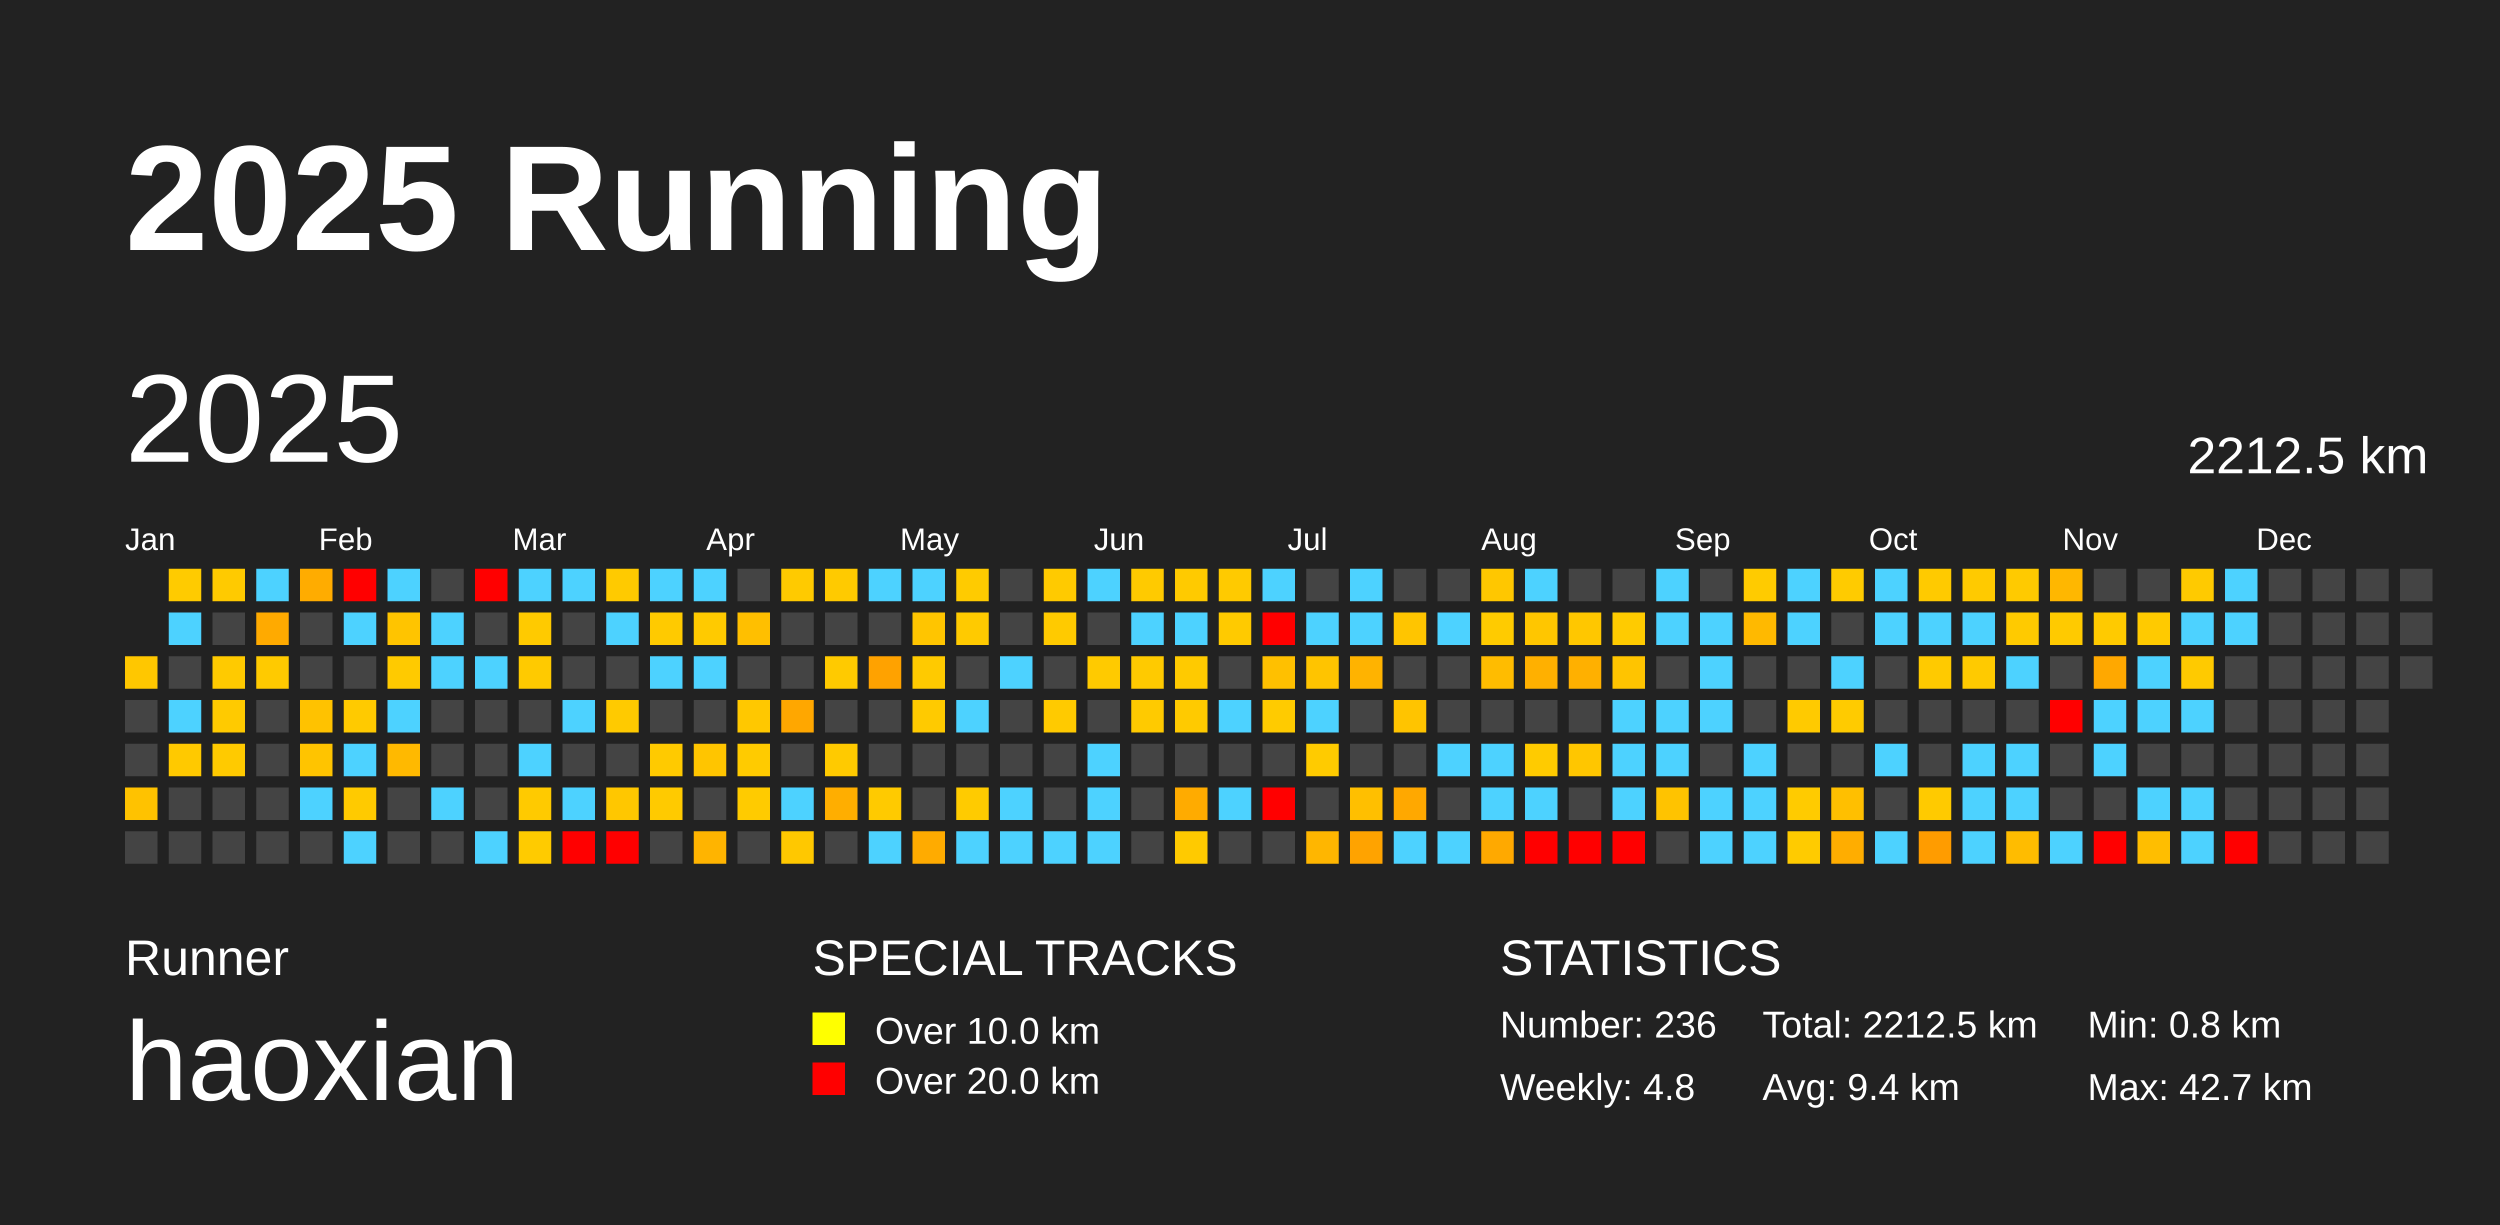
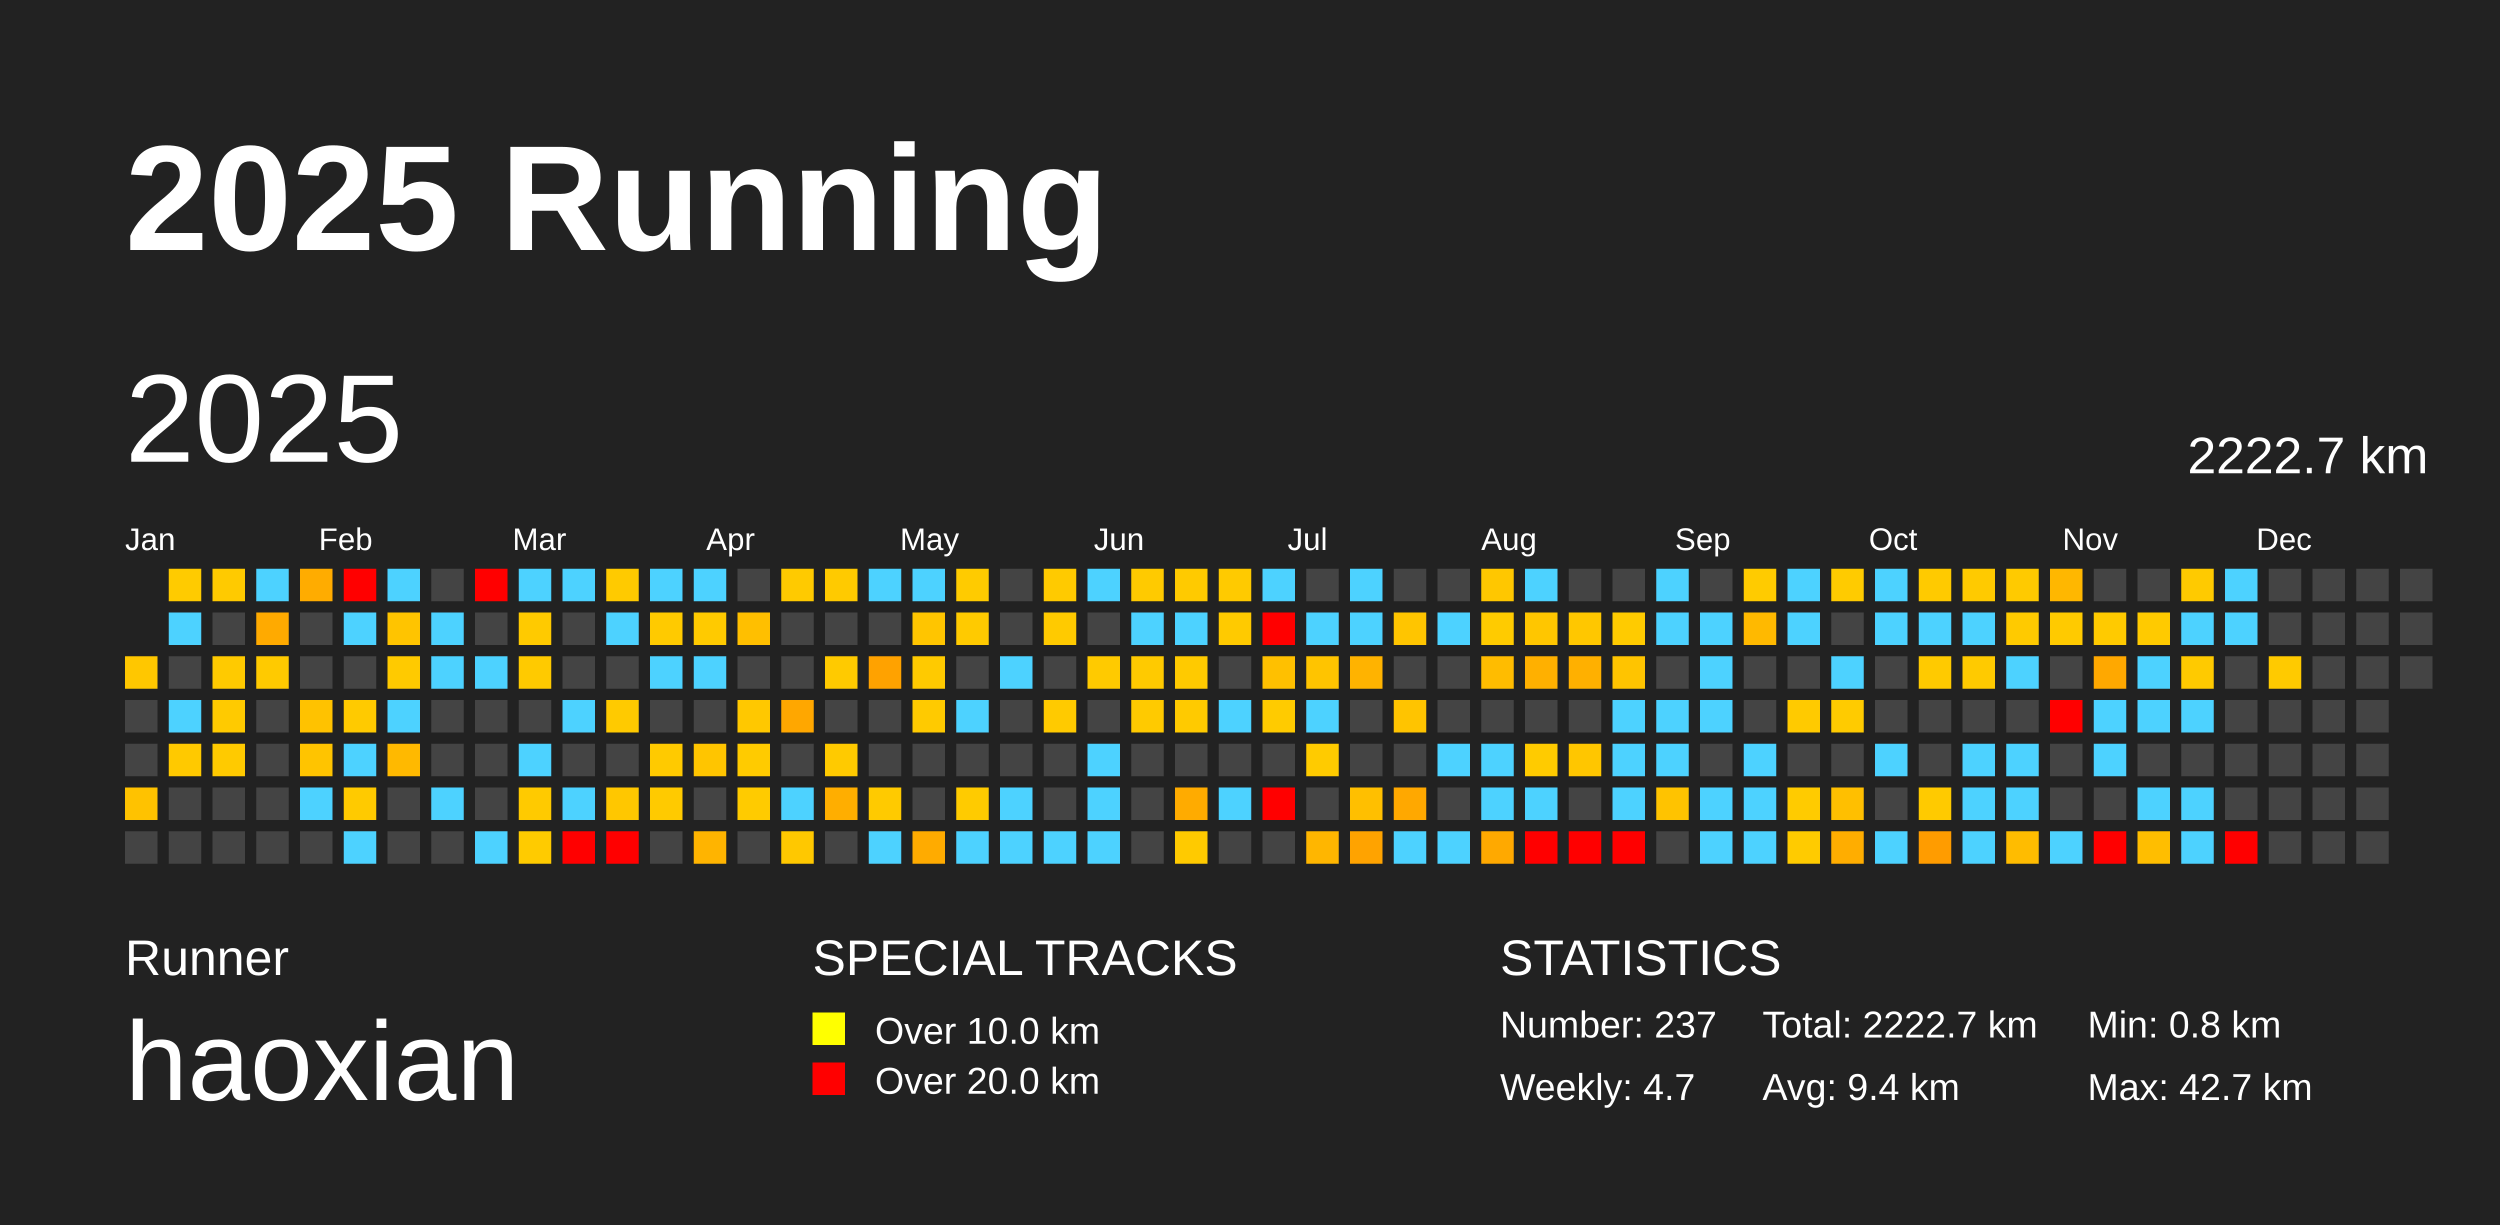
<svg xmlns="http://www.w3.org/2000/svg" baseProfile="full" height="98mm" version="1.1" viewBox="0,0,200,98" width="200mm">
  <defs />
  <rect fill="#222222" height="98" width="200" x="0" y="0" />
  <text fill="#FFFFFF" style="font-size:12px; font-family:Arial; font-weight:bold;" x="10" y="20">2025 Running</text>
  <text fill="#FFFFFF" style="font-size:4px; font-family:Arial" x="10" y="78">Runner</text>
  <text fill="#FFFFFF" style="font-size:9px; font-family:Arial" x="10" y="88">haoxian</text>
  <text fill="#FFFFFF" style="font-size:4px; font-family:Arial" x="65" y="78">SPECIAL TRACKS</text>
  <rect fill="yellow" height="2.6" width="2.6" x="65" y="81" />
  <text fill="#FFFFFF" style="font-size:3px; font-family:Arial" x="70" y="83.5">Over 10.0 km</text>
  <rect fill="red" height="2.6" width="2.6" x="65" y="85" />
  <text fill="#FFFFFF" style="font-size:3px; font-family:Arial" x="70" y="87.5">Over 20.0 km</text>
  <text fill="#FFFFFF" style="font-size:4px; font-family:Arial" x="120" y="78">STATISTICS</text>
-   <text fill="#FFFFFF" style="font-size:3px; font-family:Arial" x="120" y="83">Number: 236</text>
-   <text fill="#FFFFFF" style="font-size:3px; font-family:Arial" x="120" y="88">Weekly: 4.8</text>
-   <text fill="#FFFFFF" style="font-size:3px; font-family:Arial" x="141" y="83">Total: 2212.5 km</text>
+   <text fill="#FFFFFF" style="font-size:3px; font-family:Arial" x="120" y="83">Number: 237</text>
+   <text fill="#FFFFFF" style="font-size:3px; font-family:Arial" x="120" y="88">Weekly: 4.7</text>
+   <text fill="#FFFFFF" style="font-size:3px; font-family:Arial" x="141" y="83">Total: 2222.7 km</text>
  <text fill="#FFFFFF" style="font-size:3px; font-family:Arial" x="141" y="88">Avg: 9.4 km</text>
  <text fill="#FFFFFF" style="font-size:3px; font-family:Arial" x="167" y="83">Min: 0.8 km</text>
  <text fill="#FFFFFF" style="font-size:3px; font-family:Arial" x="167" y="88">Max: 42.7 km</text>
  <text dominant-baseline="hanging" fill="#FFFFFF" style="font-size:10.0px; font-family:Arial;" x="10" y="30">2025</text>
-   <text dominant-baseline="hanging" fill="#FFFFFF" style="font-size:4.125px; font-family:Arial;" x="175" y="35">2212.5 km</text>
+   <text dominant-baseline="hanging" fill="#FFFFFF" style="font-size:4.125px; font-family:Arial;" x="175" y="35">2222.7 km</text>
  <text fill="#FFFFFF" style="font-size:2.5px; font-family:Arial" x="10.0" y="44">Jan</text>
  <text fill="#FFFFFF" style="font-size:2.5px; font-family:Arial" x="25.5" y="44">Feb</text>
  <text fill="#FFFFFF" style="font-size:2.5px; font-family:Arial" x="41.0" y="44">Mar</text>
  <text fill="#FFFFFF" style="font-size:2.5px; font-family:Arial" x="56.5" y="44">Apr</text>
  <text fill="#FFFFFF" style="font-size:2.5px; font-family:Arial" x="72.0" y="44">May</text>
  <text fill="#FFFFFF" style="font-size:2.5px; font-family:Arial" x="87.5" y="44">Jun</text>
  <text fill="#FFFFFF" style="font-size:2.5px; font-family:Arial" x="103.0" y="44">Jul</text>
  <text fill="#FFFFFF" style="font-size:2.5px; font-family:Arial" x="118.5" y="44">Aug</text>
  <text fill="#FFFFFF" style="font-size:2.5px; font-family:Arial" x="134.0" y="44">Sep</text>
  <text fill="#FFFFFF" style="font-size:2.5px; font-family:Arial" x="149.5" y="44">Oct</text>
  <text fill="#FFFFFF" style="font-size:2.5px; font-family:Arial" x="165.0" y="44">Nov</text>
  <text fill="#FFFFFF" style="font-size:2.5px; font-family:Arial" x="180.5" y="44">Dec</text>
  <rect fill="#ffc700" height="2.6" width="2.6" x="10.0" y="52.5" />
  <rect fill="#444444" height="2.6" width="2.6" x="10.0" y="56.0" />
  <rect fill="#444444" height="2.6" width="2.6" x="10.0" y="59.5" />
  <rect fill="#ffc200" height="2.6" width="2.6" x="10.0" y="63.0" />
  <rect fill="#444444" height="2.6" width="2.6" x="10.0" y="66.5" />
  <rect fill="#ffcb00" height="2.6" width="2.6" x="13.5" y="45.5" />
  <rect fill="#4dd2ff" height="2.6" width="2.6" x="13.5" y="49.0" />
  <rect fill="#444444" height="2.6" width="2.6" x="13.5" y="52.5" />
  <rect fill="#4dd2ff" height="2.6" width="2.6" x="13.5" y="56.0" />
  <rect fill="#ffc900" height="2.6" width="2.6" x="13.5" y="59.5" />
  <rect fill="#444444" height="2.6" width="2.6" x="13.5" y="63.0" />
  <rect fill="#444444" height="2.6" width="2.6" x="13.5" y="66.5" />
  <rect fill="#ffca00" height="2.6" width="2.6" x="17.0" y="45.5" />
  <rect fill="#444444" height="2.6" width="2.6" x="17.0" y="49.0" />
  <rect fill="#ffca00" height="2.6" width="2.6" x="17.0" y="52.5" />
  <rect fill="#ffca00" height="2.6" width="2.6" x="17.0" y="56.0" />
  <rect fill="#ffca00" height="2.6" width="2.6" x="17.0" y="59.5" />
  <rect fill="#444444" height="2.6" width="2.6" x="17.0" y="63.0" />
  <rect fill="#444444" height="2.6" width="2.6" x="17.0" y="66.5" />
  <rect fill="#4dd2ff" height="2.6" width="2.6" x="20.5" y="45.5" />
  <rect fill="#ffaa00" height="2.6" width="2.6" x="20.5" y="49.0" />
  <rect fill="#ffca00" height="2.6" width="2.6" x="20.5" y="52.5" />
  <rect fill="#444444" height="2.6" width="2.6" x="20.5" y="56.0" />
  <rect fill="#444444" height="2.6" width="2.6" x="20.5" y="59.5" />
  <rect fill="#444444" height="2.6" width="2.6" x="20.5" y="63.0" />
  <rect fill="#444444" height="2.6" width="2.6" x="20.5" y="66.5" />
  <rect fill="#ffac00" height="2.6" width="2.6" x="24.0" y="45.5" />
  <rect fill="#444444" height="2.6" width="2.6" x="24.0" y="49.0" />
  <rect fill="#444444" height="2.6" width="2.6" x="24.0" y="52.5" />
  <rect fill="#ffc200" height="2.6" width="2.6" x="24.0" y="56.0" />
  <rect fill="#ffc400" height="2.6" width="2.6" x="24.0" y="59.5" />
  <rect fill="#4dd2ff" height="2.6" width="2.6" x="24.0" y="63.0" />
  <rect fill="#444444" height="2.6" width="2.6" x="24.0" y="66.5" />
  <rect fill="red" height="2.6" width="2.6" x="27.5" y="45.5" />
  <rect fill="#4dd2ff" height="2.6" width="2.6" x="27.5" y="49.0" />
  <rect fill="#444444" height="2.6" width="2.6" x="27.5" y="52.5" />
  <rect fill="#ffca00" height="2.6" width="2.6" x="27.5" y="56.0" />
  <rect fill="#4dd2ff" height="2.6" width="2.6" x="27.5" y="59.5" />
  <rect fill="#ffca00" height="2.6" width="2.6" x="27.5" y="63.0" />
  <rect fill="#4dd2ff" height="2.6" width="2.6" x="27.5" y="66.5" />
  <rect fill="#4dd2ff" height="2.6" width="2.6" x="31.0" y="45.5" />
  <rect fill="#ffc400" height="2.6" width="2.6" x="31.0" y="49.0" />
  <rect fill="#ffca00" height="2.6" width="2.6" x="31.0" y="52.5" />
  <rect fill="#4dd2ff" height="2.6" width="2.6" x="31.0" y="56.0" />
  <rect fill="#ffb900" height="2.6" width="2.6" x="31.0" y="59.5" />
  <rect fill="#444444" height="2.6" width="2.6" x="31.0" y="63.0" />
  <rect fill="#444444" height="2.6" width="2.6" x="31.0" y="66.5" />
  <rect fill="#444444" height="2.6" width="2.6" x="34.5" y="45.5" />
  <rect fill="#4dd2ff" height="2.6" width="2.6" x="34.5" y="49.0" />
  <rect fill="#4dd2ff" height="2.6" width="2.6" x="34.5" y="52.5" />
  <rect fill="#444444" height="2.6" width="2.6" x="34.5" y="56.0" />
  <rect fill="#444444" height="2.6" width="2.6" x="34.5" y="59.5" />
  <rect fill="#4dd2ff" height="2.6" width="2.6" x="34.5" y="63.0" />
  <rect fill="#444444" height="2.6" width="2.6" x="34.5" y="66.5" />
  <rect fill="red" height="2.6" width="2.6" x="38.0" y="45.5" />
  <rect fill="#444444" height="2.6" width="2.6" x="38.0" y="49.0" />
  <rect fill="#4dd2ff" height="2.6" width="2.6" x="38.0" y="52.5" />
  <rect fill="#444444" height="2.6" width="2.6" x="38.0" y="56.0" />
  <rect fill="#444444" height="2.6" width="2.6" x="38.0" y="59.5" />
  <rect fill="#444444" height="2.6" width="2.6" x="38.0" y="63.0" />
  <rect fill="#4dd2ff" height="2.6" width="2.6" x="38.0" y="66.5" />
  <rect fill="#4dd2ff" height="2.6" width="2.6" x="41.5" y="45.5" />
  <rect fill="#ffca00" height="2.6" width="2.6" x="41.5" y="49.0" />
  <rect fill="#ffca00" height="2.6" width="2.6" x="41.5" y="52.5" />
  <rect fill="#444444" height="2.6" width="2.6" x="41.5" y="56.0" />
  <rect fill="#4dd2ff" height="2.6" width="2.6" x="41.5" y="59.5" />
  <rect fill="#ffca00" height="2.6" width="2.6" x="41.5" y="63.0" />
  <rect fill="#ffcb00" height="2.6" width="2.6" x="41.5" y="66.5" />
  <rect fill="#4dd2ff" height="2.6" width="2.6" x="45.0" y="45.5" />
  <rect fill="#444444" height="2.6" width="2.6" x="45.0" y="49.0" />
  <rect fill="#444444" height="2.6" width="2.6" x="45.0" y="52.5" />
  <rect fill="#4dd2ff" height="2.6" width="2.6" x="45.0" y="56.0" />
  <rect fill="#444444" height="2.6" width="2.6" x="45.0" y="59.5" />
  <rect fill="#4dd2ff" height="2.6" width="2.6" x="45.0" y="63.0" />
  <rect fill="red" height="2.6" width="2.6" x="45.0" y="66.5" />
  <rect fill="#ffca00" height="2.6" width="2.6" x="48.5" y="45.5" />
  <rect fill="#4dd2ff" height="2.6" width="2.6" x="48.5" y="49.0" />
  <rect fill="#444444" height="2.6" width="2.6" x="48.5" y="52.5" />
  <rect fill="#ffca00" height="2.6" width="2.6" x="48.5" y="56.0" />
  <rect fill="#444444" height="2.6" width="2.6" x="48.5" y="59.5" />
  <rect fill="#ffc700" height="2.6" width="2.6" x="48.5" y="63.0" />
  <rect fill="red" height="2.6" width="2.6" x="48.5" y="66.5" />
  <rect fill="#4dd2ff" height="2.6" width="2.6" x="52.0" y="45.5" />
  <rect fill="#ffca00" height="2.6" width="2.6" x="52.0" y="49.0" />
  <rect fill="#4dd2ff" height="2.6" width="2.6" x="52.0" y="52.5" />
  <rect fill="#444444" height="2.6" width="2.6" x="52.0" y="56.0" />
  <rect fill="#ffca00" height="2.6" width="2.6" x="52.0" y="59.5" />
  <rect fill="#ffca00" height="2.6" width="2.6" x="52.0" y="63.0" />
  <rect fill="#444444" height="2.6" width="2.6" x="52.0" y="66.5" />
  <rect fill="#4dd2ff" height="2.6" width="2.6" x="55.5" y="45.5" />
  <rect fill="#ffca00" height="2.6" width="2.6" x="55.5" y="49.0" />
  <rect fill="#4dd2ff" height="2.6" width="2.6" x="55.5" y="52.5" />
  <rect fill="#444444" height="2.6" width="2.6" x="55.5" y="56.0" />
  <rect fill="#ffc500" height="2.6" width="2.6" x="55.5" y="59.5" />
  <rect fill="#444444" height="2.6" width="2.6" x="55.5" y="63.0" />
  <rect fill="#ffb400" height="2.6" width="2.6" x="55.5" y="66.5" />
  <rect fill="#444444" height="2.6" width="2.6" x="59.0" y="45.5" />
  <rect fill="#ffbf00" height="2.6" width="2.6" x="59.0" y="49.0" />
  <rect fill="#444444" height="2.6" width="2.6" x="59.0" y="52.5" />
  <rect fill="#ffc800" height="2.6" width="2.6" x="59.0" y="56.0" />
  <rect fill="#ffcb00" height="2.6" width="2.6" x="59.0" y="59.5" />
  <rect fill="#ffcb00" height="2.6" width="2.6" x="59.0" y="63.0" />
  <rect fill="#444444" height="2.6" width="2.6" x="59.0" y="66.5" />
  <rect fill="#ffca00" height="2.6" width="2.6" x="62.5" y="45.5" />
  <rect fill="#444444" height="2.6" width="2.6" x="62.5" y="49.0" />
  <rect fill="#444444" height="2.6" width="2.6" x="62.5" y="52.5" />
  <rect fill="#ffa700" height="2.6" width="2.6" x="62.5" y="56.0" />
  <rect fill="#444444" height="2.6" width="2.6" x="62.5" y="59.5" />
  <rect fill="#4dd2ff" height="2.6" width="2.6" x="62.5" y="63.0" />
  <rect fill="#ffc800" height="2.6" width="2.6" x="62.5" y="66.5" />
  <rect fill="#ffca00" height="2.6" width="2.6" x="66.0" y="45.5" />
  <rect fill="#444444" height="2.6" width="2.6" x="66.0" y="49.0" />
  <rect fill="#ffca00" height="2.6" width="2.6" x="66.0" y="52.5" />
  <rect fill="#444444" height="2.6" width="2.6" x="66.0" y="56.0" />
  <rect fill="#ffca00" height="2.6" width="2.6" x="66.0" y="59.5" />
  <rect fill="#ffae00" height="2.6" width="2.6" x="66.0" y="63.0" />
  <rect fill="#444444" height="2.6" width="2.6" x="66.0" y="66.5" />
  <rect fill="#4dd2ff" height="2.6" width="2.6" x="69.5" y="45.5" />
  <rect fill="#444444" height="2.6" width="2.6" x="69.5" y="49.0" />
  <rect fill="#ffa200" height="2.6" width="2.6" x="69.5" y="52.5" />
  <rect fill="#444444" height="2.6" width="2.6" x="69.5" y="56.0" />
  <rect fill="#444444" height="2.6" width="2.6" x="69.5" y="59.5" />
  <rect fill="#ffca00" height="2.6" width="2.6" x="69.5" y="63.0" />
  <rect fill="#4dd2ff" height="2.6" width="2.6" x="69.5" y="66.5" />
  <rect fill="#4dd2ff" height="2.6" width="2.6" x="73.0" y="45.5" />
  <rect fill="#ffc500" height="2.6" width="2.6" x="73.0" y="49.0" />
  <rect fill="#ffca00" height="2.6" width="2.6" x="73.0" y="52.5" />
  <rect fill="#ffca00" height="2.6" width="2.6" x="73.0" y="56.0" />
  <rect fill="#444444" height="2.6" width="2.6" x="73.0" y="59.5" />
  <rect fill="#444444" height="2.6" width="2.6" x="73.0" y="63.0" />
  <rect fill="#ffab00" height="2.6" width="2.6" x="73.0" y="66.5" />
  <rect fill="#ffcb00" height="2.6" width="2.6" x="76.5" y="45.5" />
  <rect fill="#ffca00" height="2.6" width="2.6" x="76.5" y="49.0" />
  <rect fill="#444444" height="2.6" width="2.6" x="76.5" y="52.5" />
  <rect fill="#4dd2ff" height="2.6" width="2.6" x="76.5" y="56.0" />
  <rect fill="#444444" height="2.6" width="2.6" x="76.5" y="59.5" />
  <rect fill="#ffcb00" height="2.6" width="2.6" x="76.5" y="63.0" />
  <rect fill="#4dd2ff" height="2.6" width="2.6" x="76.5" y="66.5" />
  <rect fill="#444444" height="2.6" width="2.6" x="80.0" y="45.5" />
  <rect fill="#444444" height="2.6" width="2.6" x="80.0" y="49.0" />
  <rect fill="#4dd2ff" height="2.6" width="2.6" x="80.0" y="52.5" />
  <rect fill="#444444" height="2.6" width="2.6" x="80.0" y="56.0" />
  <rect fill="#444444" height="2.6" width="2.6" x="80.0" y="59.5" />
  <rect fill="#4dd2ff" height="2.6" width="2.6" x="80.0" y="63.0" />
  <rect fill="#4dd2ff" height="2.6" width="2.6" x="80.0" y="66.5" />
  <rect fill="#ffca00" height="2.6" width="2.6" x="83.5" y="45.5" />
  <rect fill="#ffca00" height="2.6" width="2.6" x="83.5" y="49.0" />
  <rect fill="#444444" height="2.6" width="2.6" x="83.5" y="52.5" />
  <rect fill="#ffca00" height="2.6" width="2.6" x="83.5" y="56.0" />
  <rect fill="#444444" height="2.6" width="2.6" x="83.5" y="59.5" />
  <rect fill="#444444" height="2.6" width="2.6" x="83.5" y="63.0" />
  <rect fill="#4dd2ff" height="2.6" width="2.6" x="83.5" y="66.5" />
  <rect fill="#4dd2ff" height="2.6" width="2.6" x="87.0" y="45.5" />
  <rect fill="#444444" height="2.6" width="2.6" x="87.0" y="49.0" />
  <rect fill="#ffca00" height="2.6" width="2.6" x="87.0" y="52.5" />
  <rect fill="#444444" height="2.6" width="2.6" x="87.0" y="56.0" />
  <rect fill="#4dd2ff" height="2.6" width="2.6" x="87.0" y="59.5" />
  <rect fill="#4dd2ff" height="2.6" width="2.6" x="87.0" y="63.0" />
  <rect fill="#4dd2ff" height="2.6" width="2.6" x="87.0" y="66.5" />
  <rect fill="#ffca00" height="2.6" width="2.6" x="90.5" y="45.5" />
  <rect fill="#4dd2ff" height="2.6" width="2.6" x="90.5" y="49.0" />
  <rect fill="#ffca00" height="2.6" width="2.6" x="90.5" y="52.5" />
  <rect fill="#ffca00" height="2.6" width="2.6" x="90.5" y="56.0" />
  <rect fill="#444444" height="2.6" width="2.6" x="90.5" y="59.5" />
  <rect fill="#444444" height="2.6" width="2.6" x="90.5" y="63.0" />
  <rect fill="#444444" height="2.6" width="2.6" x="90.5" y="66.5" />
  <rect fill="#ffca00" height="2.6" width="2.6" x="94.0" y="45.5" />
  <rect fill="#4dd2ff" height="2.6" width="2.6" x="94.0" y="49.0" />
  <rect fill="#ffca00" height="2.6" width="2.6" x="94.0" y="52.5" />
  <rect fill="#ffca00" height="2.6" width="2.6" x="94.0" y="56.0" />
  <rect fill="#444444" height="2.6" width="2.6" x="94.0" y="59.5" />
  <rect fill="#ffab00" height="2.6" width="2.6" x="94.0" y="63.0" />
  <rect fill="#ffca00" height="2.6" width="2.6" x="94.0" y="66.5" />
  <rect fill="#ffca00" height="2.6" width="2.6" x="97.5" y="45.5" />
  <rect fill="#ffca00" height="2.6" width="2.6" x="97.5" y="49.0" />
  <rect fill="#444444" height="2.6" width="2.6" x="97.5" y="52.5" />
  <rect fill="#4dd2ff" height="2.6" width="2.6" x="97.5" y="56.0" />
  <rect fill="#444444" height="2.6" width="2.6" x="97.5" y="59.5" />
  <rect fill="#4dd2ff" height="2.6" width="2.6" x="97.5" y="63.0" />
  <rect fill="#444444" height="2.6" width="2.6" x="97.5" y="66.5" />
  <rect fill="#4dd2ff" height="2.6" width="2.6" x="101.0" y="45.5" />
  <rect fill="red" height="2.6" width="2.6" x="101.0" y="49.0" />
  <rect fill="#ffc000" height="2.6" width="2.6" x="101.0" y="52.5" />
  <rect fill="#ffcb00" height="2.6" width="2.6" x="101.0" y="56.0" />
  <rect fill="#444444" height="2.6" width="2.6" x="101.0" y="59.5" />
  <rect fill="red" height="2.6" width="2.6" x="101.0" y="63.0" />
  <rect fill="#444444" height="2.6" width="2.6" x="101.0" y="66.5" />
  <rect fill="#444444" height="2.6" width="2.6" x="104.5" y="45.5" />
  <rect fill="#4dd2ff" height="2.6" width="2.6" x="104.5" y="49.0" />
  <rect fill="#ffc400" height="2.6" width="2.6" x="104.5" y="52.5" />
  <rect fill="#4dd2ff" height="2.6" width="2.6" x="104.5" y="56.0" />
  <rect fill="#ffcb00" height="2.6" width="2.6" x="104.5" y="59.5" />
  <rect fill="#444444" height="2.6" width="2.6" x="104.5" y="63.0" />
  <rect fill="#ffb600" height="2.6" width="2.6" x="104.5" y="66.5" />
  <rect fill="#4dd2ff" height="2.6" width="2.6" x="108.0" y="45.5" />
  <rect fill="#4dd2ff" height="2.6" width="2.6" x="108.0" y="49.0" />
  <rect fill="#ffb300" height="2.6" width="2.6" x="108.0" y="52.5" />
  <rect fill="#444444" height="2.6" width="2.6" x="108.0" y="56.0" />
  <rect fill="#444444" height="2.6" width="2.6" x="108.0" y="59.5" />
  <rect fill="#ffbf00" height="2.6" width="2.6" x="108.0" y="63.0" />
  <rect fill="#ffa300" height="2.6" width="2.6" x="108.0" y="66.5" />
  <rect fill="#444444" height="2.6" width="2.6" x="111.5" y="45.5" />
  <rect fill="#ffc500" height="2.6" width="2.6" x="111.5" y="49.0" />
  <rect fill="#444444" height="2.6" width="2.6" x="111.5" y="52.5" />
  <rect fill="#ffc400" height="2.6" width="2.6" x="111.5" y="56.0" />
  <rect fill="#444444" height="2.6" width="2.6" x="111.5" y="59.5" />
  <rect fill="#ffa800" height="2.6" width="2.6" x="111.5" y="63.0" />
  <rect fill="#4dd2ff" height="2.6" width="2.6" x="111.5" y="66.5" />
  <rect fill="#444444" height="2.6" width="2.6" x="115.0" y="45.5" />
  <rect fill="#4dd2ff" height="2.6" width="2.6" x="115.0" y="49.0" />
  <rect fill="#444444" height="2.6" width="2.6" x="115.0" y="52.5" />
  <rect fill="#444444" height="2.6" width="2.6" x="115.0" y="56.0" />
  <rect fill="#4dd2ff" height="2.6" width="2.6" x="115.0" y="59.5" />
  <rect fill="#444444" height="2.6" width="2.6" x="115.0" y="63.0" />
  <rect fill="#4dd2ff" height="2.6" width="2.6" x="115.0" y="66.5" />
  <rect fill="#ffc700" height="2.6" width="2.6" x="118.5" y="45.5" />
  <rect fill="#ffcb00" height="2.6" width="2.6" x="118.5" y="49.0" />
  <rect fill="#ffbc00" height="2.6" width="2.6" x="118.5" y="52.5" />
  <rect fill="#444444" height="2.6" width="2.6" x="118.5" y="56.0" />
  <rect fill="#4dd2ff" height="2.6" width="2.6" x="118.5" y="59.5" />
  <rect fill="#4dd2ff" height="2.6" width="2.6" x="118.5" y="63.0" />
  <rect fill="#ffa900" height="2.6" width="2.6" x="118.5" y="66.5" />
  <rect fill="#4dd2ff" height="2.6" width="2.6" x="122.0" y="45.5" />
  <rect fill="#ffc600" height="2.6" width="2.6" x="122.0" y="49.0" />
  <rect fill="#ffb000" height="2.6" width="2.6" x="122.0" y="52.5" />
  <rect fill="#444444" height="2.6" width="2.6" x="122.0" y="56.0" />
  <rect fill="#ffcb00" height="2.6" width="2.6" x="122.0" y="59.5" />
  <rect fill="#4dd2ff" height="2.6" width="2.6" x="122.0" y="63.0" />
  <rect fill="red" height="2.6" width="2.6" x="122.0" y="66.5" />
  <rect fill="#444444" height="2.6" width="2.6" x="125.5" y="45.5" />
  <rect fill="#ffc700" height="2.6" width="2.6" x="125.5" y="49.0" />
  <rect fill="#ffb000" height="2.6" width="2.6" x="125.5" y="52.5" />
  <rect fill="#444444" height="2.6" width="2.6" x="125.5" y="56.0" />
  <rect fill="#ffc600" height="2.6" width="2.6" x="125.5" y="59.5" />
  <rect fill="#444444" height="2.6" width="2.6" x="125.5" y="63.0" />
  <rect fill="red" height="2.6" width="2.6" x="125.5" y="66.5" />
  <rect fill="#444444" height="2.6" width="2.6" x="129.0" y="45.5" />
  <rect fill="#ffcb00" height="2.6" width="2.6" x="129.0" y="49.0" />
  <rect fill="#ffc400" height="2.6" width="2.6" x="129.0" y="52.5" />
  <rect fill="#4dd2ff" height="2.6" width="2.6" x="129.0" y="56.0" />
  <rect fill="#4dd2ff" height="2.6" width="2.6" x="129.0" y="59.5" />
  <rect fill="#4dd2ff" height="2.6" width="2.6" x="129.0" y="63.0" />
  <rect fill="red" height="2.6" width="2.6" x="129.0" y="66.5" />
  <rect fill="#4dd2ff" height="2.6" width="2.6" x="132.5" y="45.5" />
  <rect fill="#4dd2ff" height="2.6" width="2.6" x="132.5" y="49.0" />
  <rect fill="#444444" height="2.6" width="2.6" x="132.5" y="52.5" />
  <rect fill="#4dd2ff" height="2.6" width="2.6" x="132.5" y="56.0" />
  <rect fill="#4dd2ff" height="2.6" width="2.6" x="132.5" y="59.5" />
  <rect fill="#ffc300" height="2.6" width="2.6" x="132.5" y="63.0" />
  <rect fill="#444444" height="2.6" width="2.6" x="132.5" y="66.5" />
  <rect fill="#444444" height="2.6" width="2.6" x="136.0" y="45.5" />
  <rect fill="#4dd2ff" height="2.6" width="2.6" x="136.0" y="49.0" />
  <rect fill="#4dd2ff" height="2.6" width="2.6" x="136.0" y="52.5" />
  <rect fill="#4dd2ff" height="2.6" width="2.6" x="136.0" y="56.0" />
  <rect fill="#444444" height="2.6" width="2.6" x="136.0" y="59.5" />
  <rect fill="#4dd2ff" height="2.6" width="2.6" x="136.0" y="63.0" />
  <rect fill="#4dd2ff" height="2.6" width="2.6" x="136.0" y="66.5" />
  <rect fill="#ffcb00" height="2.6" width="2.6" x="139.5" y="45.5" />
  <rect fill="#ffb900" height="2.6" width="2.6" x="139.5" y="49.0" />
  <rect fill="#444444" height="2.6" width="2.6" x="139.5" y="52.5" />
  <rect fill="#444444" height="2.6" width="2.6" x="139.5" y="56.0" />
  <rect fill="#4dd2ff" height="2.6" width="2.6" x="139.5" y="59.5" />
  <rect fill="#4dd2ff" height="2.6" width="2.6" x="139.5" y="63.0" />
  <rect fill="#4dd2ff" height="2.6" width="2.6" x="139.5" y="66.5" />
  <rect fill="#4dd2ff" height="2.6" width="2.6" x="143.0" y="45.5" />
  <rect fill="#4dd2ff" height="2.6" width="2.6" x="143.0" y="49.0" />
  <rect fill="#444444" height="2.6" width="2.6" x="143.0" y="52.5" />
  <rect fill="#ffca00" height="2.6" width="2.6" x="143.0" y="56.0" />
  <rect fill="#444444" height="2.6" width="2.6" x="143.0" y="59.5" />
  <rect fill="#ffcb00" height="2.6" width="2.6" x="143.0" y="63.0" />
  <rect fill="#ffcb00" height="2.6" width="2.6" x="143.0" y="66.5" />
  <rect fill="#ffcb00" height="2.6" width="2.6" x="146.5" y="45.5" />
  <rect fill="#444444" height="2.6" width="2.6" x="146.5" y="49.0" />
  <rect fill="#4dd2ff" height="2.6" width="2.6" x="146.5" y="52.5" />
  <rect fill="#ffcb00" height="2.6" width="2.6" x="146.5" y="56.0" />
  <rect fill="#444444" height="2.6" width="2.6" x="146.5" y="59.5" />
  <rect fill="#ffbf00" height="2.6" width="2.6" x="146.5" y="63.0" />
  <rect fill="#ffad00" height="2.6" width="2.6" x="146.5" y="66.5" />
  <rect fill="#4dd2ff" height="2.6" width="2.6" x="150.0" y="45.5" />
  <rect fill="#4dd2ff" height="2.6" width="2.6" x="150.0" y="49.0" />
  <rect fill="#444444" height="2.6" width="2.6" x="150.0" y="52.5" />
  <rect fill="#444444" height="2.6" width="2.6" x="150.0" y="56.0" />
  <rect fill="#4dd2ff" height="2.6" width="2.6" x="150.0" y="59.5" />
  <rect fill="#444444" height="2.6" width="2.6" x="150.0" y="63.0" />
  <rect fill="#4dd2ff" height="2.6" width="2.6" x="150.0" y="66.5" />
  <rect fill="#ffca00" height="2.6" width="2.6" x="153.5" y="45.5" />
  <rect fill="#4dd2ff" height="2.6" width="2.6" x="153.5" y="49.0" />
  <rect fill="#ffca00" height="2.6" width="2.6" x="153.5" y="52.5" />
  <rect fill="#444444" height="2.6" width="2.6" x="153.5" y="56.0" />
  <rect fill="#444444" height="2.6" width="2.6" x="153.5" y="59.5" />
  <rect fill="#ffca00" height="2.6" width="2.6" x="153.5" y="63.0" />
  <rect fill="#ff9c00" height="2.6" width="2.6" x="153.5" y="66.5" />
  <rect fill="#ffca00" height="2.6" width="2.6" x="157.0" y="45.5" />
  <rect fill="#4dd2ff" height="2.6" width="2.6" x="157.0" y="49.0" />
  <rect fill="#ffca00" height="2.6" width="2.6" x="157.0" y="52.5" />
  <rect fill="#444444" height="2.6" width="2.6" x="157.0" y="56.0" />
  <rect fill="#4dd2ff" height="2.6" width="2.6" x="157.0" y="59.5" />
  <rect fill="#4dd2ff" height="2.6" width="2.6" x="157.0" y="63.0" />
  <rect fill="#4dd2ff" height="2.6" width="2.6" x="157.0" y="66.5" />
  <rect fill="#ffca00" height="2.6" width="2.6" x="160.5" y="45.5" />
  <rect fill="#ffca00" height="2.6" width="2.6" x="160.5" y="49.0" />
  <rect fill="#4dd2ff" height="2.6" width="2.6" x="160.5" y="52.5" />
  <rect fill="#444444" height="2.6" width="2.6" x="160.5" y="56.0" />
  <rect fill="#4dd2ff" height="2.6" width="2.6" x="160.5" y="59.5" />
  <rect fill="#4dd2ff" height="2.6" width="2.6" x="160.5" y="63.0" />
  <rect fill="#ffbc00" height="2.6" width="2.6" x="160.5" y="66.5" />
  <rect fill="#ffb700" height="2.6" width="2.6" x="164.0" y="45.5" />
  <rect fill="#ffca00" height="2.6" width="2.6" x="164.0" y="49.0" />
  <rect fill="#444444" height="2.6" width="2.6" x="164.0" y="52.5" />
  <rect fill="red" height="2.6" width="2.6" x="164.0" y="56.0" />
  <rect fill="#444444" height="2.6" width="2.6" x="164.0" y="59.5" />
  <rect fill="#444444" height="2.6" width="2.6" x="164.0" y="63.0" />
  <rect fill="#4dd2ff" height="2.6" width="2.6" x="164.0" y="66.5" />
  <rect fill="#444444" height="2.6" width="2.6" x="167.5" y="45.5" />
  <rect fill="#ffca00" height="2.6" width="2.6" x="167.5" y="49.0" />
  <rect fill="#ffa800" height="2.6" width="2.6" x="167.5" y="52.5" />
  <rect fill="#4dd2ff" height="2.6" width="2.6" x="167.5" y="56.0" />
  <rect fill="#4dd2ff" height="2.6" width="2.6" x="167.5" y="59.5" />
  <rect fill="#444444" height="2.6" width="2.6" x="167.5" y="63.0" />
  <rect fill="red" height="2.6" width="2.6" x="167.5" y="66.5" />
  <rect fill="#444444" height="2.6" width="2.6" x="171.0" y="45.5" />
  <rect fill="#ffca00" height="2.6" width="2.6" x="171.0" y="49.0" />
  <rect fill="#4dd2ff" height="2.6" width="2.6" x="171.0" y="52.5" />
  <rect fill="#4dd2ff" height="2.6" width="2.6" x="171.0" y="56.0" />
  <rect fill="#444444" height="2.6" width="2.6" x="171.0" y="59.5" />
  <rect fill="#4dd2ff" height="2.6" width="2.6" x="171.0" y="63.0" />
  <rect fill="#ffbe00" height="2.6" width="2.6" x="171.0" y="66.5" />
  <rect fill="#ffca00" height="2.6" width="2.6" x="174.5" y="45.5" />
  <rect fill="#4dd2ff" height="2.6" width="2.6" x="174.5" y="49.0" />
  <rect fill="#ffca00" height="2.6" width="2.6" x="174.5" y="52.5" />
  <rect fill="#4dd2ff" height="2.6" width="2.6" x="174.5" y="56.0" />
  <rect fill="#444444" height="2.6" width="2.6" x="174.5" y="59.5" />
  <rect fill="#4dd2ff" height="2.6" width="2.6" x="174.5" y="63.0" />
  <rect fill="#4dd2ff" height="2.6" width="2.6" x="174.5" y="66.5" />
  <rect fill="#4dd2ff" height="2.6" width="2.6" x="178.0" y="45.5" />
  <rect fill="#4dd2ff" height="2.6" width="2.6" x="178.0" y="49.0" />
  <rect fill="#444444" height="2.6" width="2.6" x="178.0" y="52.5" />
  <rect fill="#444444" height="2.6" width="2.6" x="178.0" y="56.0" />
  <rect fill="#444444" height="2.6" width="2.6" x="178.0" y="59.5" />
  <rect fill="#444444" height="2.6" width="2.6" x="178.0" y="63.0" />
  <rect fill="red" height="2.6" width="2.6" x="178.0" y="66.5" />
  <rect fill="#444444" height="2.6" width="2.6" x="181.5" y="45.5" />
  <rect fill="#444444" height="2.6" width="2.6" x="181.5" y="49.0" />
-   <rect fill="#444444" height="2.6" width="2.6" x="181.5" y="52.5" />
+   <rect fill="#ffca00" height="2.6" width="2.6" x="181.5" y="52.5" />
  <rect fill="#444444" height="2.6" width="2.6" x="181.5" y="56.0" />
  <rect fill="#444444" height="2.6" width="2.6" x="181.5" y="59.5" />
  <rect fill="#444444" height="2.6" width="2.6" x="181.5" y="63.0" />
  <rect fill="#444444" height="2.6" width="2.6" x="181.5" y="66.5" />
  <rect fill="#444444" height="2.6" width="2.6" x="185.0" y="45.5" />
  <rect fill="#444444" height="2.6" width="2.6" x="185.0" y="49.0" />
  <rect fill="#444444" height="2.6" width="2.6" x="185.0" y="52.5" />
  <rect fill="#444444" height="2.6" width="2.6" x="185.0" y="56.0" />
  <rect fill="#444444" height="2.6" width="2.6" x="185.0" y="59.5" />
  <rect fill="#444444" height="2.6" width="2.6" x="185.0" y="63.0" />
  <rect fill="#444444" height="2.6" width="2.6" x="185.0" y="66.5" />
  <rect fill="#444444" height="2.6" width="2.6" x="188.5" y="45.5" />
  <rect fill="#444444" height="2.6" width="2.6" x="188.5" y="49.0" />
  <rect fill="#444444" height="2.6" width="2.6" x="188.5" y="52.5" />
  <rect fill="#444444" height="2.6" width="2.6" x="188.5" y="56.0" />
  <rect fill="#444444" height="2.6" width="2.6" x="188.5" y="59.5" />
  <rect fill="#444444" height="2.6" width="2.6" x="188.5" y="63.0" />
  <rect fill="#444444" height="2.6" width="2.6" x="188.5" y="66.5" />
  <rect fill="#444444" height="2.6" width="2.6" x="192.0" y="45.5" />
  <rect fill="#444444" height="2.6" width="2.6" x="192.0" y="49.0" />
  <rect fill="#444444" height="2.6" width="2.6" x="192.0" y="52.5" />
</svg>
